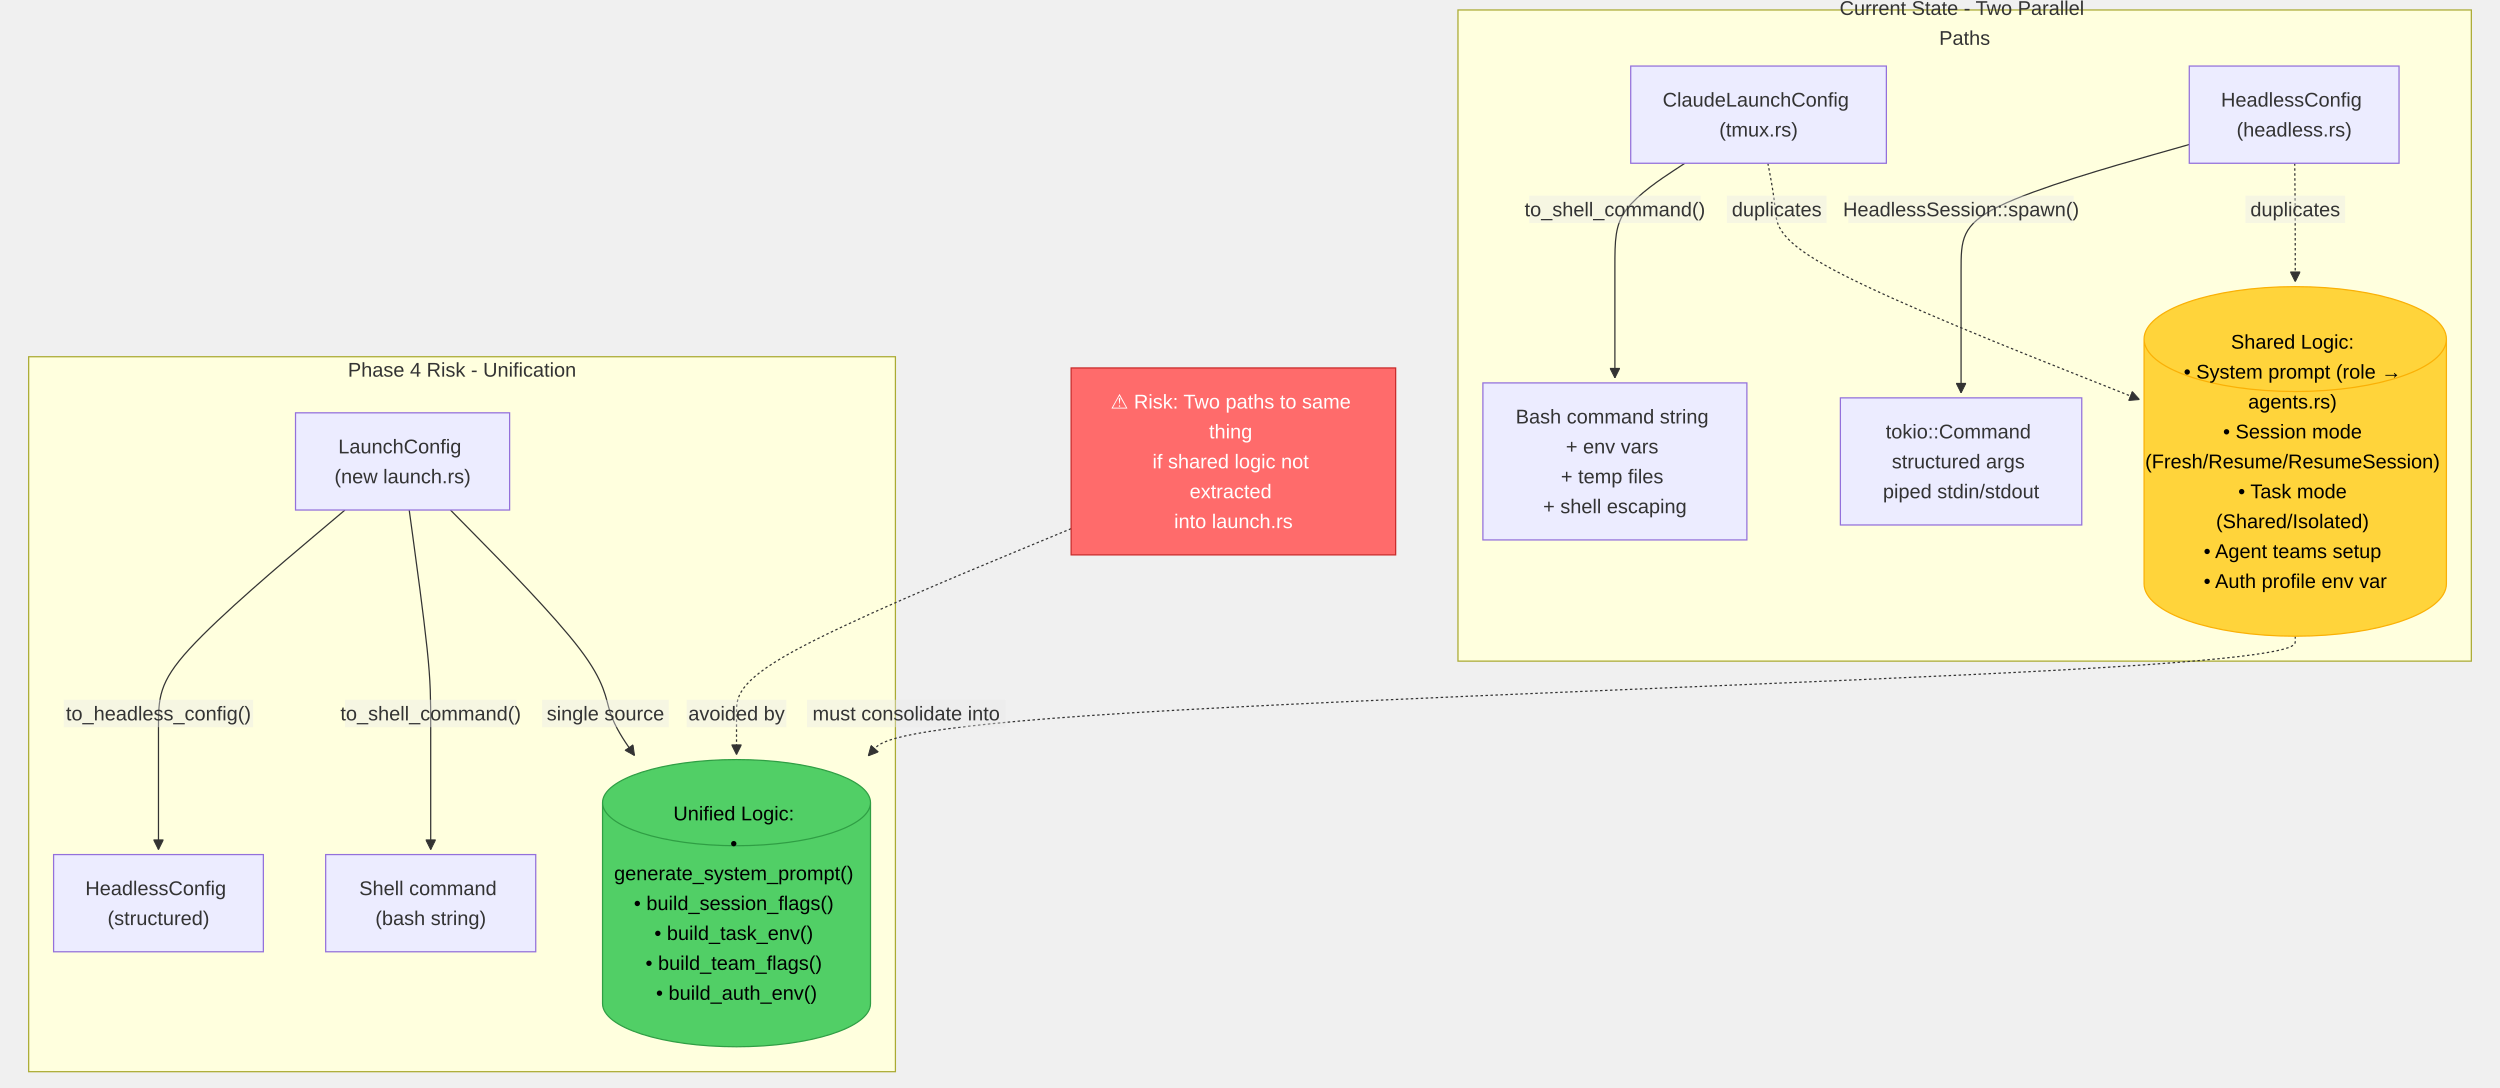
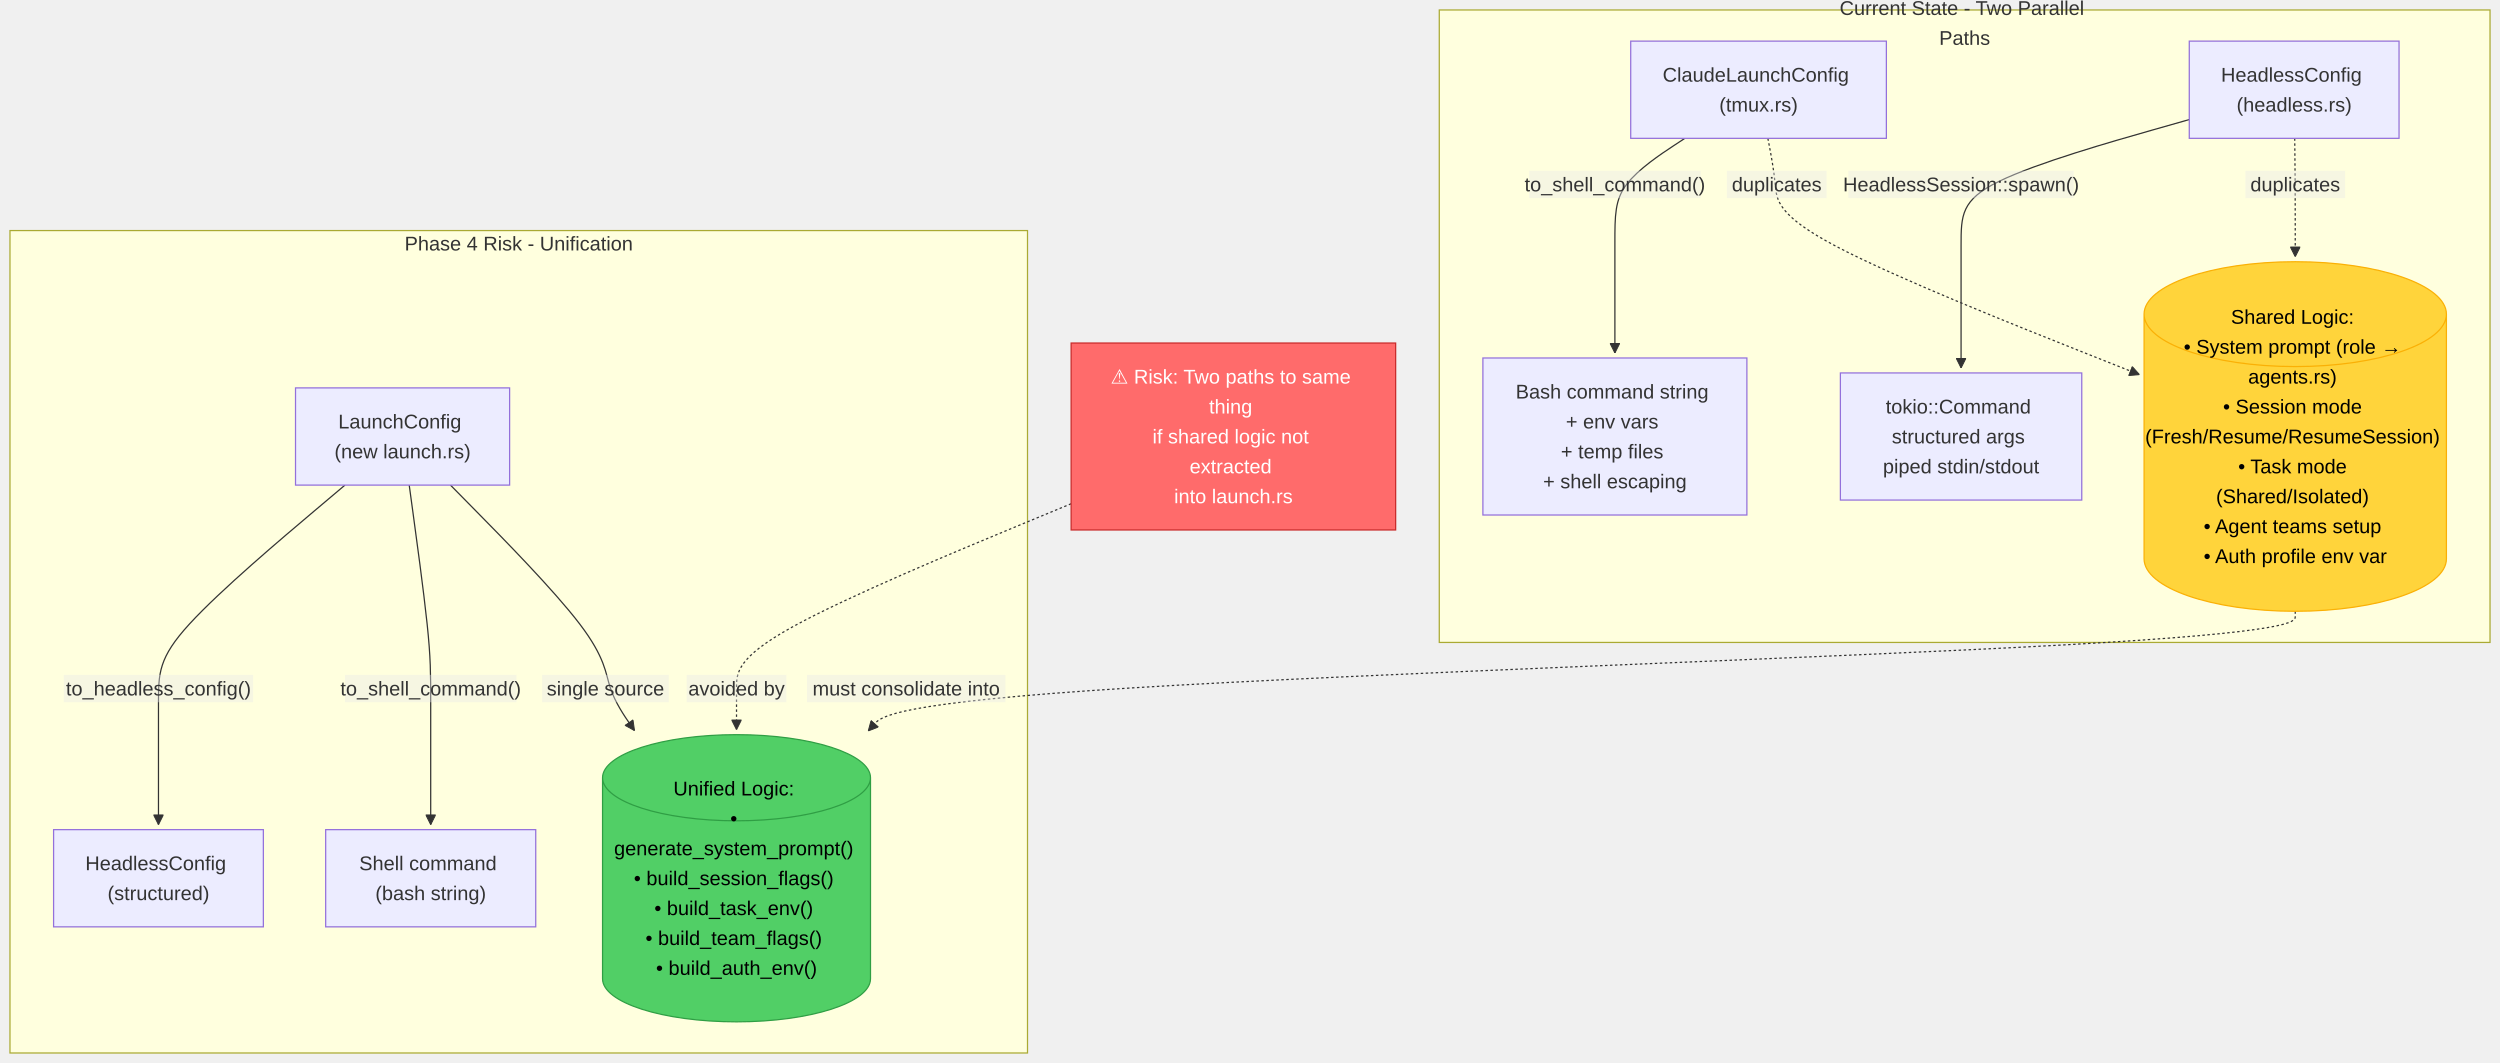
- <svg xmlns="http://www.w3.org/2000/svg" width="2006.009" height="872.923" viewBox="-8 -28 2006.009 872.923" class="mermaid">
+ <svg xmlns="http://www.w3.org/2000/svg" width="2006.009" height="852.923" viewBox="-8 -8 2006.009 852.923" class="mermaid">
  <style>
.mermaid{font-family:trebuchet ms, verdana, arial, sans-serif;font-size:16px;fill:#333333;}
.error-icon{fill:#552222;}
.error-text{fill:#552222;stroke:#552222;}
.edge-thickness-normal{stroke-width:1px;}
.edge-thickness-thick{stroke-width:3.5px;}
.edge-pattern-solid{stroke-dasharray:0;}
.edge-thickness-invisible{stroke-width:0;fill:none;}
.edge-pattern-dashed{stroke-dasharray:3;}
.edge-pattern-dotted{stroke-dasharray:2;}
.marker{fill:#333333;stroke:#333333;}
.marker.cross{stroke:#333333;}
svg{font-family:trebuchet ms, verdana, arial, sans-serif;font-size:16px;}
p{margin:0;}
.label{font-family:trebuchet ms, verdana, arial, sans-serif;color:#333333;}
.cluster-label text{fill:#333333;}
.cluster-label span{color:#333333;}
.cluster-label span p{background-color:transparent;}
.label text,span{fill:#333333;color:#333333;}
.node rect,.node circle,.node ellipse,.node polygon,.node path{fill:#ECECFF;stroke:#9370DB;stroke-width:1px;}
.rough-node .label text,.node .label text,.image-shape .label,.icon-shape .label{text-anchor:middle;}
.node .katex path{fill:#000;stroke:#000;stroke-width:1px;}
.rough-node .label,.node .label,.image-shape .label,.icon-shape .label{text-align:center;}
.node.clickable{cursor:pointer;}
.root .anchor path{fill:#333333!important;stroke-width:0;stroke:#333333;}
.arrowheadPath{fill:#333333;}
.edgePath .path{stroke:#333333;stroke-width:2.0px;}
.flowchart-link{stroke:#333333;fill:none;}
.edgeLabel{background-color:rgba(232, 232, 232, 0.8);text-align:center;}
.edgeLabel p{background-color:rgba(232, 232, 232, 0.8);}
.edgeLabel rect{opacity:0.5;background-color:rgba(232, 232, 232, 0.8);fill:rgba(232, 232, 232, 0.8);}
.labelBkg{background-color:rgba(232, 232, 232, 0.5);}
.cluster rect{fill:#ffffde;stroke:#aaaa33;stroke-width:1px;}
.cluster text{fill:#333333;}
.cluster span{color:#333333;}
.flowchartTitleText{text-anchor:middle;font-size:18px;fill:#333333;}
rect.text{fill:none;stroke-width:0;}

.riskNode rect { fill:#ff6b6b !important; stroke:#c92a2a !important; color:#fff !important; }
.riskNode polygon { fill:#ff6b6b !important; stroke:#c92a2a !important; color:#fff !important; }
.riskNode ellipse { fill:#ff6b6b !important; stroke:#c92a2a !important; color:#fff !important; }
.riskNode circle { fill:#ff6b6b !important; stroke:#c92a2a !important; color:#fff !important; }
.riskNode path { fill:#ff6b6b !important; stroke:#c92a2a !important; color:#fff !important; }
.riskNode tspan, .riskNode text { fill:#fff !important; }
.sharedNode rect { fill:#ffd43b !important; stroke:#fab005 !important; color:#000 !important; }
.sharedNode polygon { fill:#ffd43b !important; stroke:#fab005 !important; color:#000 !important; }
.sharedNode ellipse { fill:#ffd43b !important; stroke:#fab005 !important; color:#000 !important; }
.sharedNode circle { fill:#ffd43b !important; stroke:#fab005 !important; color:#000 !important; }
.sharedNode path { fill:#ffd43b !important; stroke:#fab005 !important; color:#000 !important; }
.sharedNode tspan, .sharedNode text { fill:#000 !important; }
.unifiedNode rect { fill:#51cf66 !important; stroke:#2f9e44 !important; color:#000 !important; }
.unifiedNode polygon { fill:#51cf66 !important; stroke:#2f9e44 !important; color:#000 !important; }
.unifiedNode ellipse { fill:#51cf66 !important; stroke:#2f9e44 !important; color:#000 !important; }
.unifiedNode circle { fill:#51cf66 !important; stroke:#2f9e44 !important; color:#000 !important; }
.unifiedNode path { fill:#51cf66 !important; stroke:#2f9e44 !important; color:#000 !important; }
.unifiedNode tspan, .unifiedNode text { fill:#000 !important; }
  </style>
  <defs>
    <marker id="arrow_point" viewBox="0 0 10 10" refX="10" refY="5" markerWidth="8" markerHeight="8" orient="auto" markerUnits="userSpaceOnUse">
      <path d="M 0 0 L 10 5 L 0 10 z" class="marker" />
    </marker>
    <marker id="arrow_point_start" viewBox="0 0 10 10" refX="4.5" refY="5" markerWidth="8" markerHeight="8" orient="auto" markerUnits="userSpaceOnUse">
      <path d="M 0 5 L 10 10 L 10 0 z" class="marker" />
    </marker>
    <marker id="arrow_cross" viewBox="0 0 11 11" refX="12" refY="5.2" markerWidth="11" markerHeight="11" orient="auto" markerUnits="userSpaceOnUse">
      <path d="M 1 1 L 10 10 M 10 1 L 1 10" class="marker cross" fill="none" stroke-width="2" />
    </marker>
    <marker id="arrow_cross_start" viewBox="0 0 11 11" refX="-1" refY="5.2" markerWidth="11" markerHeight="11" orient="auto" markerUnits="userSpaceOnUse">
      <path d="M 1 1 L 10 10 M 10 1 L 1 10" class="marker cross" fill="none" stroke-width="2" />
    </marker>
    <marker id="arrow_circle" viewBox="0 0 10 10" refX="11" refY="5" markerWidth="11" markerHeight="11" orient="auto" markerUnits="userSpaceOnUse">
      <circle cx="5" cy="5" r="5" class="marker" />
    </marker>
    <marker id="arrow_circle_start" viewBox="0 0 10 10" refX="-1" refY="5" markerWidth="11" markerHeight="11" orient="auto" markerUnits="userSpaceOnUse">
      <circle cx="5" cy="5" r="5" class="marker" />
    </marker>
  </defs>
  <g class="root">
    <g class="clusters">
      <g class="cluster" id="subgraph-subGraph0">
-         <rect x="1161.88" y="-20" width="813.129" height="522.496" class="cluster" />
-         <text x="1568.444" y="-4" class="cluster-label" text-anchor="middle">
-           <tspan x="1568.444" y="-4" dy="-0.75em">Current State - Two Parallel</tspan>
+         <rect x="1146.88" y="0" width="843.129" height="507.496" class="cluster" />
+         <text x="1568.444" y="16" class="cluster-label" text-anchor="middle">
+           <tspan x="1568.444" y="16" dy="-0.75em">Current State - Two Parallel</tspan>
          <tspan x="1568.444" dy="1.5em">Paths</tspan>
        </text>
      </g>
      <g class="cluster" id="subgraph-subGraph1">
-         <rect x="15" y="258.248" width="695.488" height="573.675" class="cluster" />
-         <text x="362.744" y="274.248" class="cluster-label" text-anchor="middle">Phase 4 Risk - Unification</text>
+         <rect x="0" y="177" width="816.477" height="659.923" class="cluster" />
+         <text x="408.238" y="193" class="cluster-label" text-anchor="middle">Phase 4 Risk - Unification</text>
      </g>
    </g>
    <g class="edgePaths">
      <g class="edge" id="edge-L-TmuxPath-ShellCmd-0">
        <path d="M1343.91,103L1334.557,109.167C1325.205,115.333,1306.499,127.667,1297.147,140C1287.794,152.333,1287.794,164.667,1287.794,187.208C1287.794,209.749,1287.794,242.499,1287.794,258.873L1287.794,275.248" class="edge-thickness-normal edge-pattern-solid edge-thickness-normal edge-pattern-solid flowchart-link" marker-end="url(#arrow_point)" />
      </g>
      <g class="edge" id="edge-L-HeadlessPath-TokioCmd-0">
        <path d="M1748.684,87.931L1718.166,96.609C1687.647,105.287,1626.609,122.644,1596.09,137.489C1565.571,152.333,1565.571,164.667,1565.571,189.208C1565.571,213.749,1565.571,250.499,1565.571,268.873L1565.571,287.248" class="edge-thickness-normal edge-pattern-solid edge-thickness-normal edge-pattern-solid flowchart-link" marker-end="url(#arrow_point)" />
      </g>
      <g class="edge" id="edge-L-TmuxPath-SharedLogic-0">
        <path d="M1410.544,103L1411.728,109.167C1412.911,115.333,1415.278,127.667,1416.462,140C1417.645,152.333,1417.645,164.667,1466.154,190.099C1514.663,215.532,1611.68,254.064,1660.189,273.33L1708.697,292.596" class="edge-thickness-normal edge-pattern-dotted edge-thickness-normal edge-pattern-solid flowchart-link" marker-end="url(#arrow_point)" />
      </g>
      <g class="edge" id="edge-L-HeadlessPath-SharedLogic-0">
        <path d="M1833.29,103L1833.36,109.167C1833.43,115.333,1833.571,127.667,1833.641,140C1833.712,152.333,1833.712,164.667,1833.712,174.333C1833.712,184,1833.712,191,1833.712,194.5L1833.712,198" class="edge-thickness-normal edge-pattern-dotted edge-thickness-normal edge-pattern-solid flowchart-link" marker-end="url(#arrow_point)" />
      </g>
      <g class="edge" id="edge-L-NewLaunch-HeadlessOut-0">
        <path d="M268.798,381.248L243.858,402.29C218.919,423.331,169.039,465.414,144.1,492.622C119.16,519.83,119.16,532.163,119.16,556.532C119.16,580.901,119.16,617.305,119.16,635.507L119.16,653.71" class="edge-thickness-normal edge-pattern-solid edge-thickness-normal edge-pattern-solid flowchart-link" marker-end="url(#arrow_point)" />
      </g>
      <g class="edge" id="edge-L-NewLaunch-ShellOut-0">
        <path d="M320.351,381.248L323.226,402.29C326.1,423.331,331.849,465.414,334.723,492.622C337.598,519.83,337.598,532.163,337.598,556.532C337.598,580.901,337.598,617.305,337.598,635.507L337.598,653.71" class="edge-thickness-normal edge-pattern-solid edge-thickness-normal edge-pattern-solid flowchart-link" marker-end="url(#arrow_point)" />
      </g>
      <g class="edge" id="edge-L-NewLaunch-UnifiedLogic-0">
        <path d="M353.447,381.248L374.177,402.29C394.907,423.331,436.368,465.414,457.098,492.622C477.828,519.83,477.828,532.163,481.71,543.948C485.591,555.733,493.354,566.969,497.235,572.587L501.117,578.205" class="edge-thickness-normal edge-pattern-solid edge-thickness-normal edge-pattern-solid flowchart-link" marker-end="url(#arrow_point)" />
      </g>
      <g class="edge" id="edge-L-SharedLogic-UnifiedLogic-0">
        <path d="M1833.712,482.496L1833.712,486.663C1833.712,490.83,1833.712,499.163,1647.947,509.496C1462.183,519.83,1090.654,532.163,899.819,543.999C708.983,555.836,698.841,567.175,693.77,572.845L688.7,578.515" class="edge-thickness-normal edge-pattern-dotted edge-thickness-normal edge-pattern-solid flowchart-link" marker-end="url(#arrow_point)" />
      </g>
      <g class="edge" id="edge-L-Risk-UnifiedLogic-0">
        <path d="M851.477,396.214L806.729,414.761C761.981,433.308,672.484,470.402,627.736,495.116C582.988,519.83,582.988,532.163,582.988,543.83C582.988,555.496,582.988,566.496,582.988,571.996L582.988,577.496" class="edge-thickness-normal edge-pattern-dotted edge-thickness-normal edge-pattern-solid flowchart-link" marker-end="url(#arrow_point)" />
      </g>
    </g>
    <g class="edgeLabels">
      <g class="edgeLabel" id="edge-label-L-TmuxPath-ShellCmd-0">
        <rect x="1218.994" y="129" width="137.6" height="22" class="edge-label-bg" />
        <text x="1287.794" y="140" class="edge-label" text-anchor="middle" dominant-baseline="central">to_shell_command()</text>
      </g>
      <g class="edgeLabel" id="edge-label-L-HeadlessPath-TokioCmd-0">
        <rect x="1475.171" y="129" width="180.8" height="22" class="edge-label-bg" />
        <text x="1565.571" y="140" class="edge-label" text-anchor="middle" dominant-baseline="central">HeadlessSession::spawn()</text>
      </g>
      <g class="edgeLabel" id="edge-label-L-TmuxPath-SharedLogic-0">
        <rect x="1377.645" y="129" width="80" height="22" class="edge-label-bg" />
        <text x="1417.645" y="140" class="edge-label" text-anchor="middle" dominant-baseline="central">duplicates</text>
      </g>
      <g class="edgeLabel" id="edge-label-L-HeadlessPath-SharedLogic-0">
        <rect x="1793.712" y="129" width="80" height="22" class="edge-label-bg" />
        <text x="1833.712" y="140" class="edge-label" text-anchor="middle" dominant-baseline="central">duplicates</text>
      </g>
      <g class="edgeLabel" id="edge-label-L-NewLaunch-HeadlessOut-0">
        <rect x="43.16" y="533.496" width="152" height="22" class="edge-label-bg" />
        <text x="119.16" y="544.496" class="edge-label" text-anchor="middle" dominant-baseline="central">to_headless_config()</text>
      </g>
      <g class="edgeLabel" id="edge-label-L-NewLaunch-ShellOut-0">
        <rect x="268.798" y="533.496" width="137.6" height="22" class="edge-label-bg" />
        <text x="337.598" y="544.496" class="edge-label" text-anchor="middle" dominant-baseline="central">to_shell_command()</text>
      </g>
      <g class="edgeLabel" id="edge-label-L-NewLaunch-UnifiedLogic-0">
        <rect x="427.028" y="533.496" width="101.6" height="22" class="edge-label-bg" />
        <text x="477.828" y="544.496" class="edge-label" text-anchor="middle" dominant-baseline="central">single source</text>
      </g>
      <g class="edgeLabel" id="edge-label-L-SharedLogic-UnifiedLogic-0">
        <rect x="639.525" y="533.496" width="159.2" height="22" class="edge-label-bg" />
        <text x="719.125" y="544.496" class="edge-label" text-anchor="middle" dominant-baseline="central">must consolidate into</text>
      </g>
      <g class="edgeLabel" id="edge-label-L-Risk-UnifiedLogic-0">
        <rect x="542.988" y="533.496" width="80" height="22" class="edge-label-bg" />
        <text x="582.988" y="544.496" class="edge-label" text-anchor="middle" dominant-baseline="central">avoided by</text>
      </g>
    </g>
    <g class="nodes">
      <g class="node default" id="node-TmuxPath">
        <rect x="1300.489" y="25" width="205.141" height="78" />
        <text x="1403.059" y="64" class="label" text-anchor="middle" dominant-baseline="central">
          <tspan x="1403.059" y="64" dy="-0.75em">ClaudeLaunchConfig</tspan>
          <tspan x="1403.059" dy="1.5em">(tmux.rs)</tspan>
        </text>
      </g>
      <g class="node default" id="node-HeadlessPath">
        <rect x="1748.684" y="25" width="168.32" height="78" />
        <text x="1832.845" y="64" class="label" text-anchor="middle" dominant-baseline="central">
          <tspan x="1832.845" y="64" dy="-0.75em">HeadlessConfig</tspan>
          <tspan x="1832.845" dy="1.5em">(headless.rs)</tspan>
        </text>
      </g>
      <g class="node default" id="node-ShellCmd">
        <rect x="1181.88" y="279.248" width="211.828" height="126" />
        <text x="1287.794" y="342.248" class="label" text-anchor="middle" dominant-baseline="central">
          <tspan x="1287.794" y="342.248" dy="-2.25em">Bash command string</tspan>
          <tspan x="1287.794" dy="1.5em">+ env vars</tspan>
          <tspan x="1287.794" dy="1.5em">+ temp files</tspan>
          <tspan x="1287.794" dy="1.5em">+ shell escaping</tspan>
        </text>
      </g>
      <g class="node default" id="node-TokioCmd">
        <rect x="1468.727" y="291.248" width="193.687" height="102" />
        <text x="1565.571" y="342.248" class="label" text-anchor="middle" dominant-baseline="central">
          <tspan x="1565.571" y="342.248" dy="-1.5em">tokio::Command</tspan>
          <tspan x="1565.571" dy="1.5em">structured args</tspan>
          <tspan x="1565.571" dy="1.5em">piped stdin/stdout</tspan>
        </text>
      </g>
      <g class="node default sharedNode" id="node-SharedLogic">
        <path d="M 1712.415 244.074 a 121.297 42.074 0 0 0 242.594 0 a 121.297 42.074 0 0 0 -242.594 0 l 0 196.347 a 121.297 42.074 0 0 0 242.594 0 l 0 -196.347" style="fill:#ffd43b !important;stroke:#fab005 !important;color:#000 !important" />
        <text x="1833.712" y="342.248" class="label" text-anchor="middle" dominant-baseline="central" style="fill: #000">
          <tspan x="1833.712" y="342.248" dy="-6em">Shared Logic:</tspan>
          <tspan x="1833.712" dy="1.5em">• System prompt (role →</tspan>
          <tspan x="1833.712" dy="1.5em">agents.rs)</tspan>
          <tspan x="1833.712" dy="1.5em">• Session mode</tspan>
          <tspan x="1833.712" dy="1.5em">(Fresh/Resume/ResumeSession)</tspan>
          <tspan x="1833.712" dy="1.5em">• Task mode</tspan>
          <tspan x="1833.712" dy="1.5em">(Shared/Isolated)</tspan>
          <tspan x="1833.712" dy="1.5em">• Agent teams setup</tspan>
          <tspan x="1833.712" dy="1.5em">• Auth profile env var</tspan>
        </text>
      </g>
      <g class="node default" id="node-NewLaunch">
        <rect x="229.129" y="303.248" width="171.789" height="78" />
        <text x="315.023" y="342.248" class="label" text-anchor="middle" dominant-baseline="central">
          <tspan x="315.023" y="342.248" dy="-0.75em">LaunchConfig</tspan>
          <tspan x="315.023" dy="1.5em">(new launch.rs)</tspan>
        </text>
      </g>
      <g class="node default" id="node-HeadlessOut">
        <rect x="35" y="657.71" width="168.32" height="78" />
        <text x="119.16" y="696.71" class="label" text-anchor="middle" dominant-baseline="central">
          <tspan x="119.16" y="696.71" dy="-0.75em">HeadlessConfig</tspan>
          <tspan x="119.16" dy="1.5em">(structured)</tspan>
        </text>
      </g>
      <g class="node default" id="node-ShellOut">
        <rect x="253.32" y="657.71" width="168.555" height="78" />
        <text x="337.598" y="696.71" class="label" text-anchor="middle" dominant-baseline="central">
          <tspan x="337.598" y="696.71" dy="-0.75em">Shell command</tspan>
          <tspan x="337.598" dy="1.5em">(bash string)</tspan>
        </text>
      </g>
      <g class="node default unifiedNode" id="node-UnifiedLogic">
        <path d="M 475.488 616.06 a 107.5 34.564 0 0 0 215 0 a 107.5 34.564 0 0 0 -215 0 l 0 161.299 a 107.5 34.564 0 0 0 215 0 l 0 -161.299" style="fill:#51cf66 !important;stroke:#2f9e44 !important;color:#000 !important" />
        <text x="582.988" y="696.71" class="label" text-anchor="middle" dominant-baseline="central" style="fill: #000">
          <tspan x="582.988" y="696.71" dy="-4.5em">Unified Logic:</tspan>
          <tspan x="582.988" dy="1.5em">•</tspan>
          <tspan x="582.988" dy="1.5em">generate_system_prompt()</tspan>
          <tspan x="582.988" dy="1.5em">• build_session_flags()</tspan>
          <tspan x="582.988" dy="1.5em">• build_task_env()</tspan>
          <tspan x="582.988" dy="1.5em">• build_team_flags()</tspan>
          <tspan x="582.988" dy="1.5em">• build_auth_env()</tspan>
        </text>
      </g>
      <g class="node default riskNode" id="node-Risk">
        <rect x="851.477" y="267.248" width="260.403" height="150" style="fill:#ff6b6b !important;stroke:#c92a2a !important;color:#fff !important" />
        <text x="981.678" y="342.248" class="label" text-anchor="middle" dominant-baseline="central" style="fill: #fff">
          <tspan x="981.678" y="342.248" dy="-3em">⚠️ Risk: Two paths to same</tspan>
          <tspan x="981.678" dy="1.5em">thing</tspan>
          <tspan x="981.678" dy="1.5em">if shared logic not</tspan>
          <tspan x="981.678" dy="1.5em">extracted</tspan>
          <tspan x="981.678" dy="1.5em">into launch.rs</tspan>
        </text>
      </g>
    </g>
  </g>
</svg>
